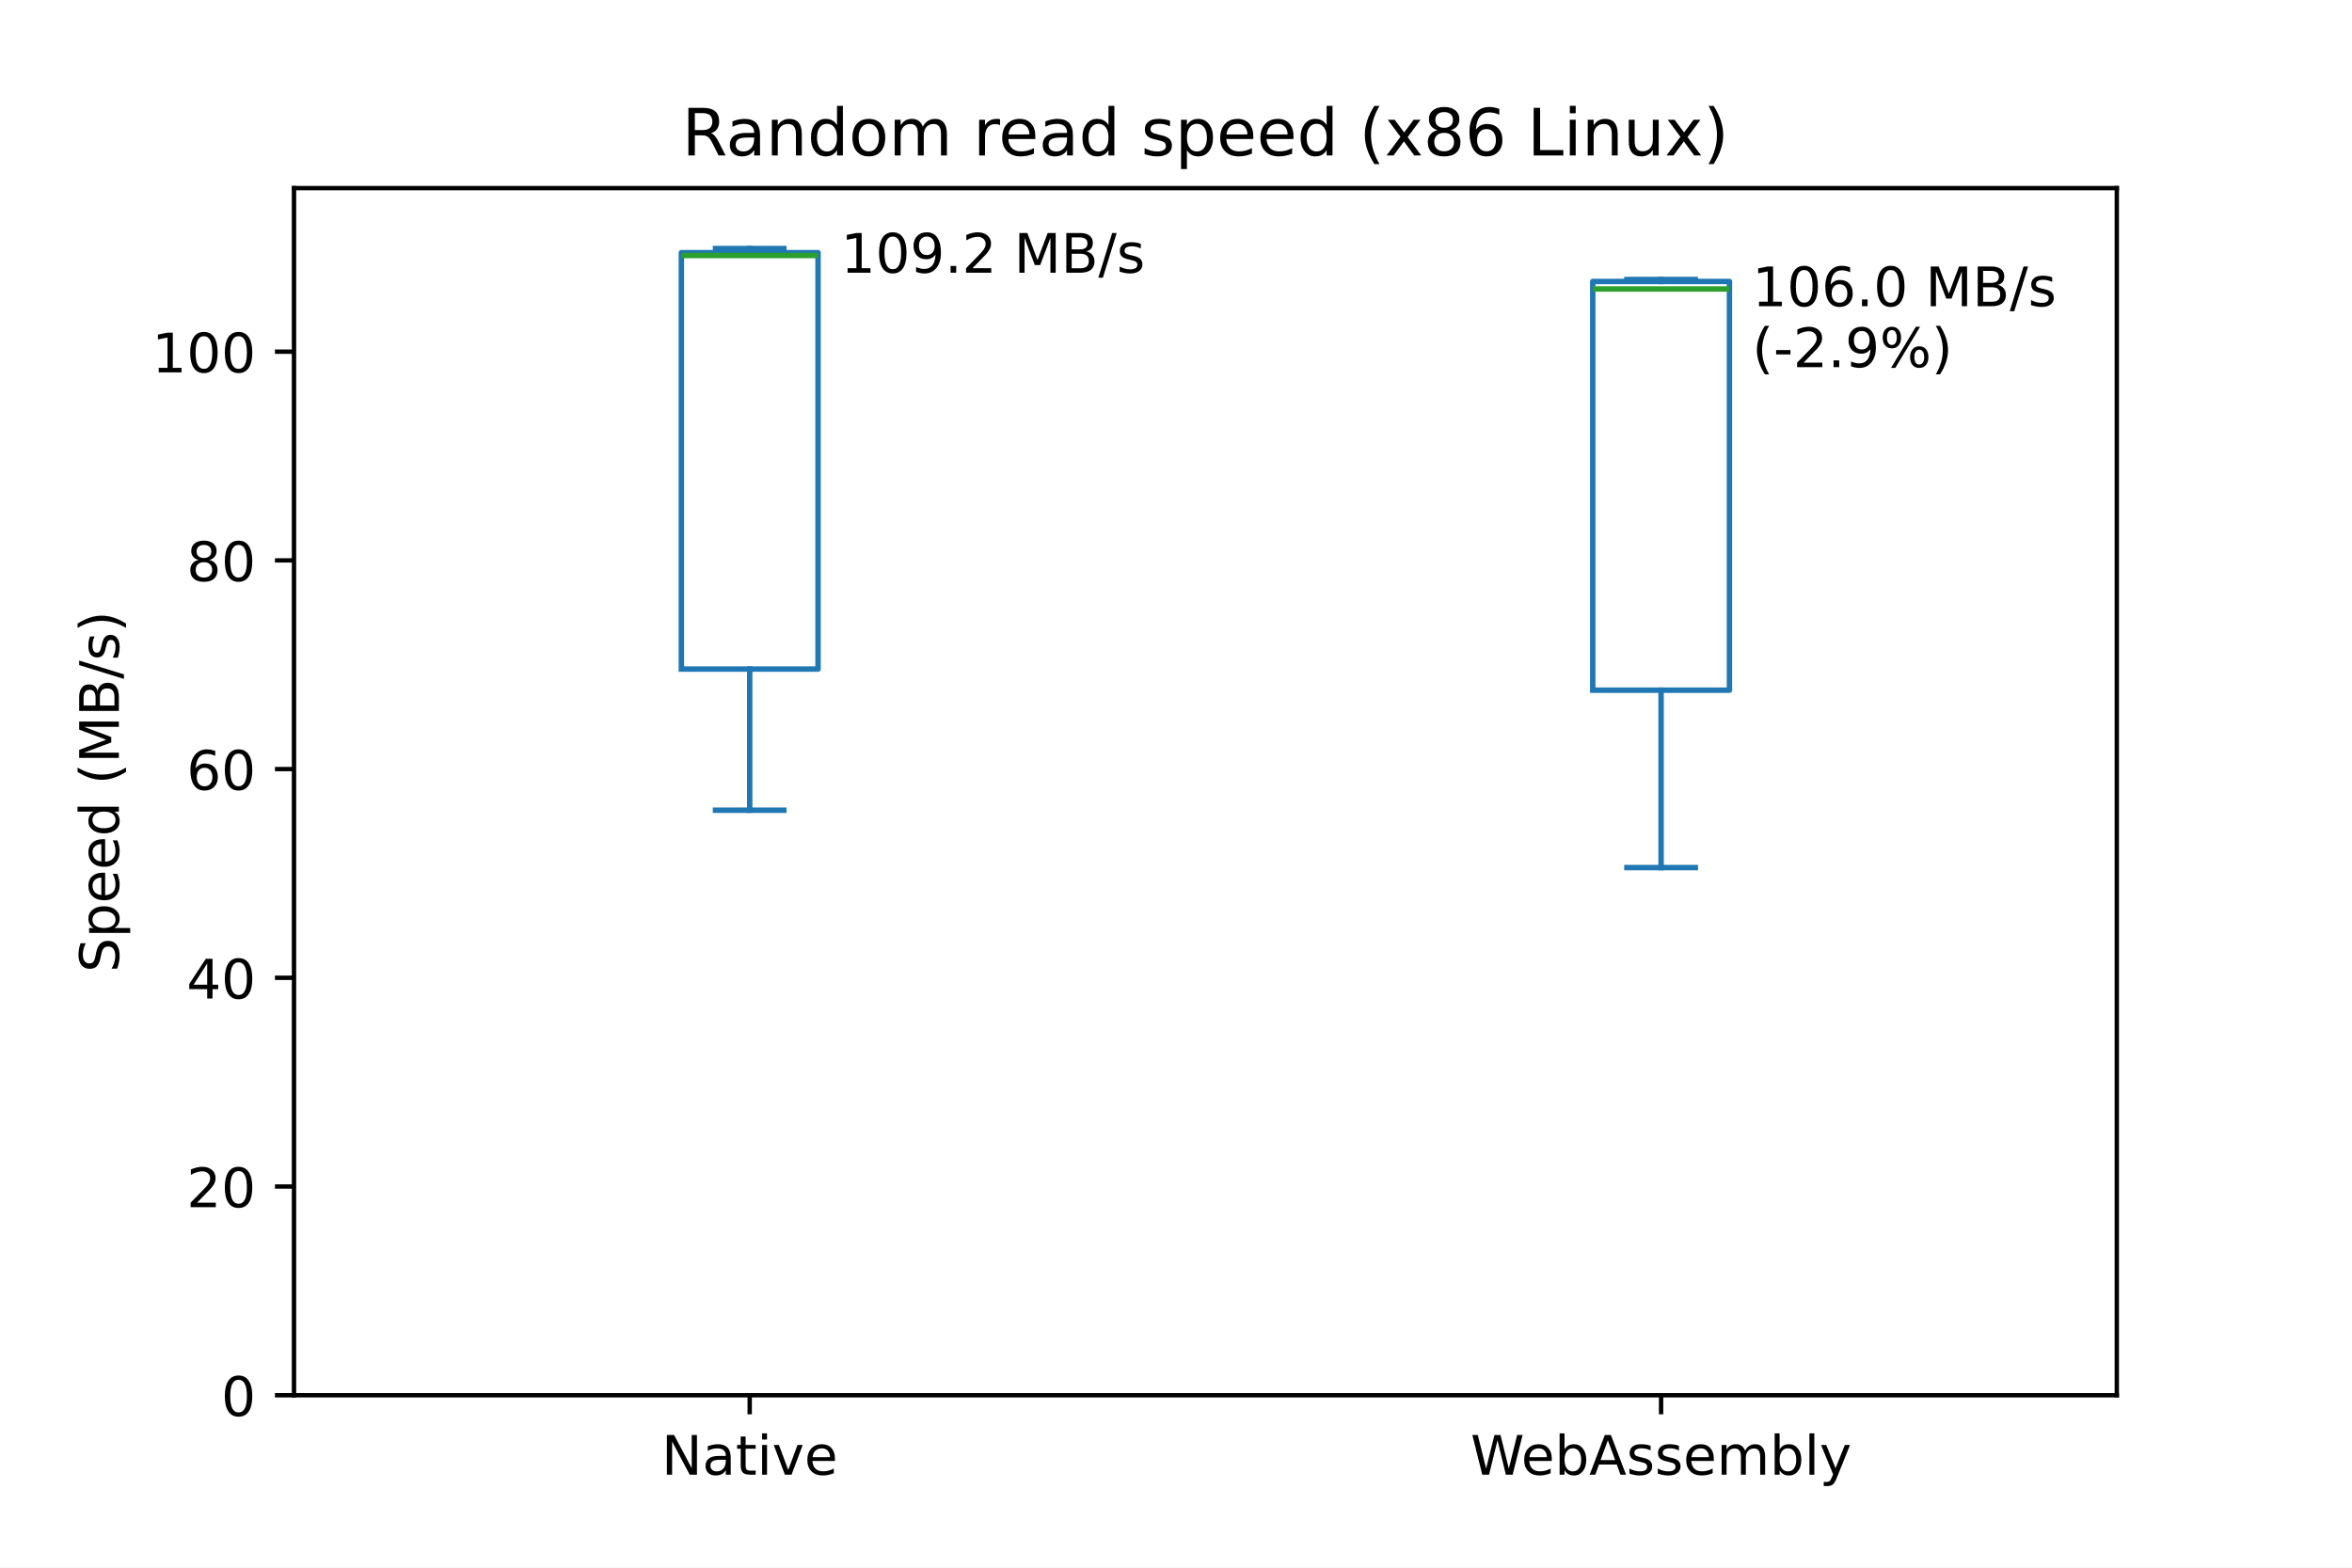
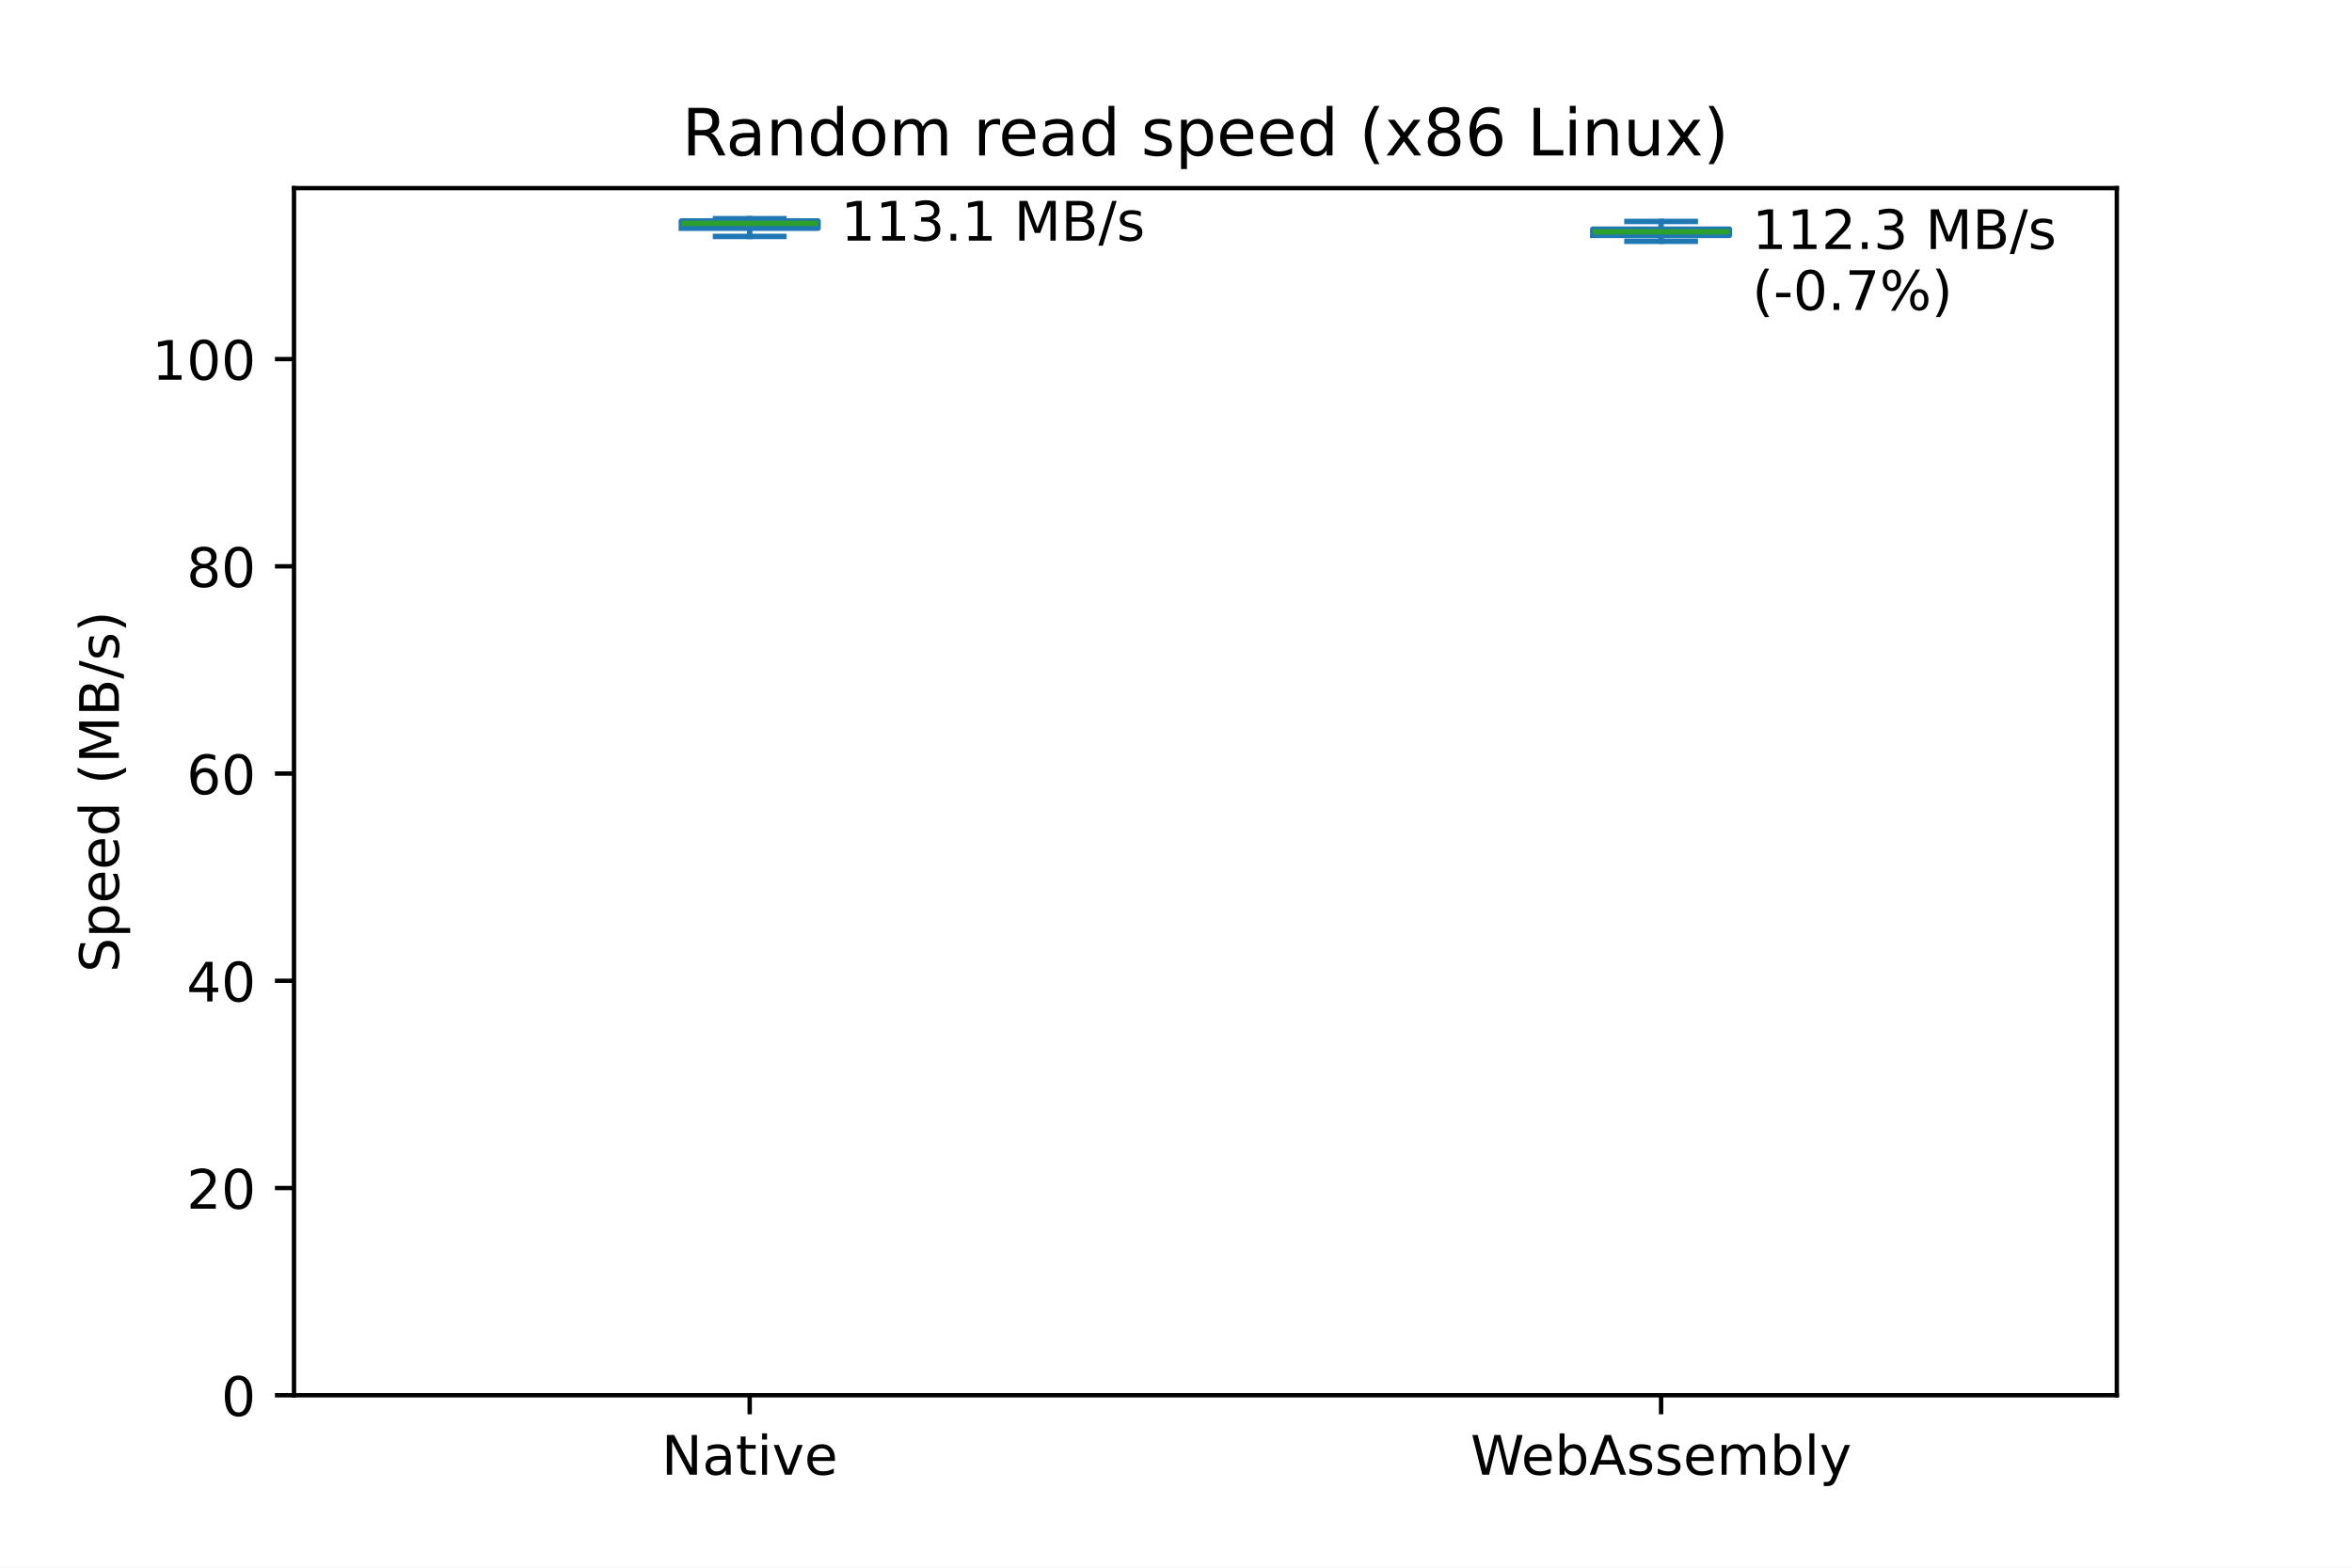
<svg xmlns="http://www.w3.org/2000/svg" xmlns:xlink="http://www.w3.org/1999/xlink" width="432pt" height="288pt" viewBox="0 0 432 288" version="1.1">
  <defs>
    <style type="text/css">*{stroke-linejoin: round; stroke-linecap: butt}</style>
  </defs>
  <g id="figure_1">
    <g id="patch_1">
      <path d="M 0 288  L 432 288  L 432 0  L 0 0  z " style="fill: #ffffff" />
    </g>
    <g id="axes_1">
      <g id="patch_2">
        <path d="M 54 256.32  L 388.8 256.32  L 388.8 34.56  L 54 34.56  z " style="fill: #ffffff" />
      </g>
      <g id="matplotlib.axis_1">
        <g id="xtick_1">
          <g id="line2d_1">
            <defs>
-               <path id="m760dda0cba" d="M 0 0  L 0 3.5  " style="stroke: #000000; stroke-width: 0.8" />
+               <path id="m612d54774b" d="M 0 0  L 0 3.5  " style="stroke: #000000; stroke-width: 0.8" />
            </defs>
            <g>
-               <use xlink:href="#m760dda0cba" x="137.7" y="256.32" style="stroke: #000000; stroke-width: 0.8" />
+               <use xlink:href="#m612d54774b" x="137.7" y="256.32" style="stroke: #000000; stroke-width: 0.8" />
            </g>
          </g>
          <g id="text_1">
            <g transform="translate(121.5102 270.9184) scale(0.1 -0.1)">
              <defs>
                <path id="DejaVuSans-4e" d="M 628 4666  L 1478 4666  L 3547 763  L 3547 4666  L 4159 4666  L 4159 0  L 3309 0  L 1241 3903  L 1241 0  L 628 0  L 628 4666  z " transform="scale(0.015625)" />
                <path id="DejaVuSans-61" d="M 2194 1759  Q 1497 1759 1228 1600  Q 959 1441 959 1056  Q 959 750 1161 570  Q 1363 391 1709 391  Q 2188 391 2477 730  Q 2766 1069 2766 1631  L 2766 1759  L 2194 1759  z M 3341 1997  L 3341 0  L 2766 0  L 2766 531  Q 2569 213 2275 61  Q 1981 -91 1556 -91  Q 1019 -91 701 211  Q 384 513 384 1019  Q 384 1609 779 1909  Q 1175 2209 1959 2209  L 2766 2209  L 2766 2266  Q 2766 2663 2505 2880  Q 2244 3097 1772 3097  Q 1472 3097 1187 3025  Q 903 2953 641 2809  L 641 3341  Q 956 3463 1253 3523  Q 1550 3584 1831 3584  Q 2591 3584 2966 3190  Q 3341 2797 3341 1997  z " transform="scale(0.015625)" />
                <path id="DejaVuSans-74" d="M 1172 4494  L 1172 3500  L 2356 3500  L 2356 3053  L 1172 3053  L 1172 1153  Q 1172 725 1289 603  Q 1406 481 1766 481  L 2356 481  L 2356 0  L 1766 0  Q 1100 0 847 248  Q 594 497 594 1153  L 594 3053  L 172 3053  L 172 3500  L 594 3500  L 594 4494  L 1172 4494  z " transform="scale(0.015625)" />
                <path id="DejaVuSans-69" d="M 603 3500  L 1178 3500  L 1178 0  L 603 0  L 603 3500  z M 603 4863  L 1178 4863  L 1178 4134  L 603 4134  L 603 4863  z " transform="scale(0.015625)" />
                <path id="DejaVuSans-76" d="M 191 3500  L 800 3500  L 1894 563  L 2988 3500  L 3597 3500  L 2284 0  L 1503 0  L 191 3500  z " transform="scale(0.015625)" />
                <path id="DejaVuSans-65" d="M 3597 1894  L 3597 1613  L 953 1613  Q 991 1019 1311 708  Q 1631 397 2203 397  Q 2534 397 2845 478  Q 3156 559 3463 722  L 3463 178  Q 3153 47 2828 -22  Q 2503 -91 2169 -91  Q 1331 -91 842 396  Q 353 884 353 1716  Q 353 2575 817 3079  Q 1281 3584 2069 3584  Q 2775 3584 3186 3129  Q 3597 2675 3597 1894  z M 3022 2063  Q 3016 2534 2758 2815  Q 2500 3097 2075 3097  Q 1594 3097 1305 2825  Q 1016 2553 972 2059  L 3022 2063  z " transform="scale(0.015625)" />
              </defs>
              <use xlink:href="#DejaVuSans-4e" />
              <use xlink:href="#DejaVuSans-61" x="74.805" />
              <use xlink:href="#DejaVuSans-74" x="136.084" />
              <use xlink:href="#DejaVuSans-69" x="175.293" />
              <use xlink:href="#DejaVuSans-76" x="203.076" />
              <use xlink:href="#DejaVuSans-65" x="262.256" />
            </g>
          </g>
        </g>
        <g id="xtick_2">
          <g id="line2d_2">
            <g>
-               <use xlink:href="#m760dda0cba" x="305.1" y="256.32" style="stroke: #000000; stroke-width: 0.8" />
+               <use xlink:href="#m612d54774b" x="305.1" y="256.32" style="stroke: #000000; stroke-width: 0.8" />
            </g>
          </g>
          <g id="text_2">
            <g transform="translate(270.1 270.9184) scale(0.1 -0.1)">
              <defs>
                <path id="DejaVuSans-57" d="M 213 4666  L 850 4666  L 1831 722  L 2809 4666  L 3519 4666  L 4500 722  L 5478 4666  L 6119 4666  L 4947 0  L 4153 0  L 3169 4050  L 2175 0  L 1381 0  L 213 4666  z " transform="scale(0.015625)" />
                <path id="DejaVuSans-62" d="M 3116 1747  Q 3116 2381 2855 2742  Q 2594 3103 2138 3103  Q 1681 3103 1420 2742  Q 1159 2381 1159 1747  Q 1159 1113 1420 752  Q 1681 391 2138 391  Q 2594 391 2855 752  Q 3116 1113 3116 1747  z M 1159 2969  Q 1341 3281 1617 3432  Q 1894 3584 2278 3584  Q 2916 3584 3314 3078  Q 3713 2572 3713 1747  Q 3713 922 3314 415  Q 2916 -91 2278 -91  Q 1894 -91 1617 61  Q 1341 213 1159 525  L 1159 0  L 581 0  L 581 4863  L 1159 4863  L 1159 2969  z " transform="scale(0.015625)" />
                <path id="DejaVuSans-41" d="M 2188 4044  L 1331 1722  L 3047 1722  L 2188 4044  z M 1831 4666  L 2547 4666  L 4325 0  L 3669 0  L 3244 1197  L 1141 1197  L 716 0  L 50 0  L 1831 4666  z " transform="scale(0.015625)" />
                <path id="DejaVuSans-73" d="M 2834 3397  L 2834 2853  Q 2591 2978 2328 3040  Q 2066 3103 1784 3103  Q 1356 3103 1142 2972  Q 928 2841 928 2578  Q 928 2378 1081 2264  Q 1234 2150 1697 2047  L 1894 2003  Q 2506 1872 2764 1633  Q 3022 1394 3022 966  Q 3022 478 2636 193  Q 2250 -91 1575 -91  Q 1294 -91 989 -36  Q 684 19 347 128  L 347 722  Q 666 556 975 473  Q 1284 391 1588 391  Q 1994 391 2212 530  Q 2431 669 2431 922  Q 2431 1156 2273 1281  Q 2116 1406 1581 1522  L 1381 1569  Q 847 1681 609 1914  Q 372 2147 372 2553  Q 372 3047 722 3315  Q 1072 3584 1716 3584  Q 2034 3584 2315 3537  Q 2597 3491 2834 3397  z " transform="scale(0.015625)" />
                <path id="DejaVuSans-6d" d="M 3328 2828  Q 3544 3216 3844 3400  Q 4144 3584 4550 3584  Q 5097 3584 5394 3201  Q 5691 2819 5691 2113  L 5691 0  L 5113 0  L 5113 2094  Q 5113 2597 4934 2840  Q 4756 3084 4391 3084  Q 3944 3084 3684 2787  Q 3425 2491 3425 1978  L 3425 0  L 2847 0  L 2847 2094  Q 2847 2600 2669 2842  Q 2491 3084 2119 3084  Q 1678 3084 1418 2786  Q 1159 2488 1159 1978  L 1159 0  L 581 0  L 581 3500  L 1159 3500  L 1159 2956  Q 1356 3278 1631 3431  Q 1906 3584 2284 3584  Q 2666 3584 2933 3390  Q 3200 3197 3328 2828  z " transform="scale(0.015625)" />
                <path id="DejaVuSans-6c" d="M 603 4863  L 1178 4863  L 1178 0  L 603 0  L 603 4863  z " transform="scale(0.015625)" />
                <path id="DejaVuSans-79" d="M 2059 -325  Q 1816 -950 1584 -1140  Q 1353 -1331 966 -1331  L 506 -1331  L 506 -850  L 844 -850  Q 1081 -850 1212 -737  Q 1344 -625 1503 -206  L 1606 56  L 191 3500  L 800 3500  L 1894 763  L 2988 3500  L 3597 3500  L 2059 -325  z " transform="scale(0.015625)" />
              </defs>
              <use xlink:href="#DejaVuSans-57" />
              <use xlink:href="#DejaVuSans-65" x="93.002" />
              <use xlink:href="#DejaVuSans-62" x="154.525" />
              <use xlink:href="#DejaVuSans-41" x="218.002" />
              <use xlink:href="#DejaVuSans-73" x="286.41" />
              <use xlink:href="#DejaVuSans-73" x="338.51" />
              <use xlink:href="#DejaVuSans-65" x="390.609" />
              <use xlink:href="#DejaVuSans-6d" x="452.133" />
              <use xlink:href="#DejaVuSans-62" x="549.545" />
              <use xlink:href="#DejaVuSans-6c" x="613.021" />
              <use xlink:href="#DejaVuSans-79" x="640.805" />
            </g>
          </g>
        </g>
      </g>
      <g id="matplotlib.axis_2">
        <g id="ytick_1">
          <g id="line2d_3">
            <defs>
-               <path id="md01a74a8cb" d="M 0 0  L -3.5 0  " style="stroke: #000000; stroke-width: 0.8" />
+               <path id="m51f0bd1e9b" d="M 0 0  L -3.5 0  " style="stroke: #000000; stroke-width: 0.8" />
            </defs>
            <g>
-               <use xlink:href="#md01a74a8cb" x="54" y="256.32" style="stroke: #000000; stroke-width: 0.8" />
+               <use xlink:href="#m51f0bd1e9b" x="54" y="256.32" style="stroke: #000000; stroke-width: 0.8" />
            </g>
          </g>
          <g id="text_3">
            <g transform="translate(40.6375 260.1192) scale(0.1 -0.1)">
              <defs>
                <path id="DejaVuSans-30" d="M 2034 4250  Q 1547 4250 1301 3770  Q 1056 3291 1056 2328  Q 1056 1369 1301 889  Q 1547 409 2034 409  Q 2525 409 2770 889  Q 3016 1369 3016 2328  Q 3016 3291 2770 3770  Q 2525 4250 2034 4250  z M 2034 4750  Q 2819 4750 3233 4129  Q 3647 3509 3647 2328  Q 3647 1150 3233 529  Q 2819 -91 2034 -91  Q 1250 -91 836 529  Q 422 1150 422 2328  Q 422 3509 836 4129  Q 1250 4750 2034 4750  z " transform="scale(0.015625)" />
              </defs>
              <use xlink:href="#DejaVuSans-30" />
            </g>
          </g>
        </g>
        <g id="ytick_2">
          <g id="line2d_4">
            <g>
-               <use xlink:href="#md01a74a8cb" x="54" y="217.976" style="stroke: #000000; stroke-width: 0.8" />
+               <use xlink:href="#m51f0bd1e9b" x="54" y="218.25" style="stroke: #000000; stroke-width: 0.8" />
            </g>
          </g>
          <g id="text_4">
-             <g transform="translate(34.275 221.7757) scale(0.1 -0.1)">
+             <g transform="translate(34.275 222.0489) scale(0.1 -0.1)">
              <defs>
                <path id="DejaVuSans-32" d="M 1228 531  L 3431 531  L 3431 0  L 469 0  L 469 531  Q 828 903 1448 1529  Q 2069 2156 2228 2338  Q 2531 2678 2651 2914  Q 2772 3150 2772 3378  Q 2772 3750 2511 3984  Q 2250 4219 1831 4219  Q 1534 4219 1204 4116  Q 875 4013 500 3803  L 500 4441  Q 881 4594 1212 4672  Q 1544 4750 1819 4750  Q 2544 4750 2975 4387  Q 3406 4025 3406 3419  Q 3406 3131 3298 2873  Q 3191 2616 2906 2266  Q 2828 2175 2409 1742  Q 1991 1309 1228 531  z " transform="scale(0.015625)" />
              </defs>
              <use xlink:href="#DejaVuSans-32" />
              <use xlink:href="#DejaVuSans-30" x="63.623" />
            </g>
          </g>
        </g>
        <g id="ytick_3">
          <g id="line2d_5">
            <g>
-               <use xlink:href="#md01a74a8cb" x="54" y="179.633" style="stroke: #000000; stroke-width: 0.8" />
+               <use xlink:href="#m51f0bd1e9b" x="54" y="180.179" style="stroke: #000000; stroke-width: 0.8" />
            </g>
          </g>
          <g id="text_5">
-             <g transform="translate(34.275 183.4322) scale(0.1 -0.1)">
+             <g transform="translate(34.275 183.9786) scale(0.1 -0.1)">
              <defs>
                <path id="DejaVuSans-34" d="M 2419 4116  L 825 1625  L 2419 1625  L 2419 4116  z M 2253 4666  L 3047 4666  L 3047 1625  L 3713 1625  L 3713 1100  L 3047 1100  L 3047 0  L 2419 0  L 2419 1100  L 313 1100  L 313 1709  L 2253 4666  z " transform="scale(0.015625)" />
              </defs>
              <use xlink:href="#DejaVuSans-34" />
              <use xlink:href="#DejaVuSans-30" x="63.623" />
            </g>
          </g>
        </g>
        <g id="ytick_4">
          <g id="line2d_6">
            <g>
-               <use xlink:href="#md01a74a8cb" x="54" y="141.289" style="stroke: #000000; stroke-width: 0.8" />
+               <use xlink:href="#m51f0bd1e9b" x="54" y="142.109" style="stroke: #000000; stroke-width: 0.8" />
            </g>
          </g>
          <g id="text_6">
-             <g transform="translate(34.275 145.0886) scale(0.1 -0.1)">
+             <g transform="translate(34.275 145.9082) scale(0.1 -0.1)">
              <defs>
                <path id="DejaVuSans-36" d="M 2113 2584  Q 1688 2584 1439 2293  Q 1191 2003 1191 1497  Q 1191 994 1439 701  Q 1688 409 2113 409  Q 2538 409 2786 701  Q 3034 994 3034 1497  Q 3034 2003 2786 2293  Q 2538 2584 2113 2584  z M 3366 4563  L 3366 3988  Q 3128 4100 2886 4159  Q 2644 4219 2406 4219  Q 1781 4219 1451 3797  Q 1122 3375 1075 2522  Q 1259 2794 1537 2939  Q 1816 3084 2150 3084  Q 2853 3084 3261 2657  Q 3669 2231 3669 1497  Q 3669 778 3244 343  Q 2819 -91 2113 -91  Q 1303 -91 875 529  Q 447 1150 447 2328  Q 447 3434 972 4092  Q 1497 4750 2381 4750  Q 2619 4750 2861 4703  Q 3103 4656 3366 4563  z " transform="scale(0.015625)" />
              </defs>
              <use xlink:href="#DejaVuSans-36" />
              <use xlink:href="#DejaVuSans-30" x="63.623" />
            </g>
          </g>
        </g>
        <g id="ytick_5">
          <g id="line2d_7">
            <g>
-               <use xlink:href="#md01a74a8cb" x="54" y="102.946" style="stroke: #000000; stroke-width: 0.8" />
+               <use xlink:href="#m51f0bd1e9b" x="54" y="104.039" style="stroke: #000000; stroke-width: 0.8" />
            </g>
          </g>
          <g id="text_7">
-             <g transform="translate(34.275 106.7451) scale(0.1 -0.1)">
+             <g transform="translate(34.275 107.8379) scale(0.1 -0.1)">
              <defs>
                <path id="DejaVuSans-38" d="M 2034 2216  Q 1584 2216 1326 1975  Q 1069 1734 1069 1313  Q 1069 891 1326 650  Q 1584 409 2034 409  Q 2484 409 2743 651  Q 3003 894 3003 1313  Q 3003 1734 2745 1975  Q 2488 2216 2034 2216  z M 1403 2484  Q 997 2584 770 2862  Q 544 3141 544 3541  Q 544 4100 942 4425  Q 1341 4750 2034 4750  Q 2731 4750 3128 4425  Q 3525 4100 3525 3541  Q 3525 3141 3298 2862  Q 3072 2584 2669 2484  Q 3125 2378 3379 2068  Q 3634 1759 3634 1313  Q 3634 634 3220 271  Q 2806 -91 2034 -91  Q 1263 -91 848 271  Q 434 634 434 1313  Q 434 1759 690 2068  Q 947 2378 1403 2484  z M 1172 3481  Q 1172 3119 1398 2916  Q 1625 2713 2034 2713  Q 2441 2713 2670 2916  Q 2900 3119 2900 3481  Q 2900 3844 2670 4047  Q 2441 4250 2034 4250  Q 1625 4250 1398 4047  Q 1172 3844 1172 3481  z " transform="scale(0.015625)" />
              </defs>
              <use xlink:href="#DejaVuSans-38" />
              <use xlink:href="#DejaVuSans-30" x="63.623" />
            </g>
          </g>
        </g>
        <g id="ytick_6">
          <g id="line2d_8">
            <g>
-               <use xlink:href="#md01a74a8cb" x="54" y="64.602" style="stroke: #000000; stroke-width: 0.8" />
+               <use xlink:href="#m51f0bd1e9b" x="54" y="65.968" style="stroke: #000000; stroke-width: 0.8" />
            </g>
          </g>
          <g id="text_8">
-             <g transform="translate(27.9125 68.40156) scale(0.1 -0.1)">
+             <g transform="translate(27.9125 69.76755) scale(0.1 -0.1)">
              <defs>
                <path id="DejaVuSans-31" d="M 794 531  L 1825 531  L 1825 4091  L 703 3866  L 703 4441  L 1819 4666  L 2450 4666  L 2450 531  L 3481 531  L 3481 0  L 794 0  L 794 531  z " transform="scale(0.015625)" />
              </defs>
              <use xlink:href="#DejaVuSans-31" />
              <use xlink:href="#DejaVuSans-30" x="63.623" />
              <use xlink:href="#DejaVuSans-30" x="127.246" />
            </g>
          </g>
        </g>
        <g id="text_9">
          <g transform="translate(21.83281 178.64) rotate(-90) scale(0.1 -0.1)">
            <defs>
              <path id="DejaVuSans-53" d="M 3425 4513  L 3425 3897  Q 3066 4069 2747 4153  Q 2428 4238 2131 4238  Q 1616 4238 1336 4038  Q 1056 3838 1056 3469  Q 1056 3159 1242 3001  Q 1428 2844 1947 2747  L 2328 2669  Q 3034 2534 3370 2195  Q 3706 1856 3706 1288  Q 3706 609 3251 259  Q 2797 -91 1919 -91  Q 1588 -91 1214 -16  Q 841 59 441 206  L 441 856  Q 825 641 1194 531  Q 1563 422 1919 422  Q 2459 422 2753 634  Q 3047 847 3047 1241  Q 3047 1584 2836 1778  Q 2625 1972 2144 2069  L 1759 2144  Q 1053 2284 737 2584  Q 422 2884 422 3419  Q 422 4038 858 4394  Q 1294 4750 2059 4750  Q 2388 4750 2728 4690  Q 3069 4631 3425 4513  z " transform="scale(0.015625)" />
              <path id="DejaVuSans-70" d="M 1159 525  L 1159 -1331  L 581 -1331  L 581 3500  L 1159 3500  L 1159 2969  Q 1341 3281 1617 3432  Q 1894 3584 2278 3584  Q 2916 3584 3314 3078  Q 3713 2572 3713 1747  Q 3713 922 3314 415  Q 2916 -91 2278 -91  Q 1894 -91 1617 61  Q 1341 213 1159 525  z M 3116 1747  Q 3116 2381 2855 2742  Q 2594 3103 2138 3103  Q 1681 3103 1420 2742  Q 1159 2381 1159 1747  Q 1159 1113 1420 752  Q 1681 391 2138 391  Q 2594 391 2855 752  Q 3116 1113 3116 1747  z " transform="scale(0.015625)" />
              <path id="DejaVuSans-64" d="M 2906 2969  L 2906 4863  L 3481 4863  L 3481 0  L 2906 0  L 2906 525  Q 2725 213 2448 61  Q 2172 -91 1784 -91  Q 1150 -91 751 415  Q 353 922 353 1747  Q 353 2572 751 3078  Q 1150 3584 1784 3584  Q 2172 3584 2448 3432  Q 2725 3281 2906 2969  z M 947 1747  Q 947 1113 1208 752  Q 1469 391 1925 391  Q 2381 391 2643 752  Q 2906 1113 2906 1747  Q 2906 2381 2643 2742  Q 2381 3103 1925 3103  Q 1469 3103 1208 2742  Q 947 2381 947 1747  z " transform="scale(0.015625)" />
              <path id="DejaVuSans-20" transform="scale(0.015625)" />
              <path id="DejaVuSans-28" d="M 1984 4856  Q 1566 4138 1362 3434  Q 1159 2731 1159 2009  Q 1159 1288 1364 580  Q 1569 -128 1984 -844  L 1484 -844  Q 1016 -109 783 600  Q 550 1309 550 2009  Q 550 2706 781 3412  Q 1013 4119 1484 4856  L 1984 4856  z " transform="scale(0.015625)" />
              <path id="DejaVuSans-4d" d="M 628 4666  L 1569 4666  L 2759 1491  L 3956 4666  L 4897 4666  L 4897 0  L 4281 0  L 4281 4097  L 3078 897  L 2444 897  L 1241 4097  L 1241 0  L 628 0  L 628 4666  z " transform="scale(0.015625)" />
              <path id="DejaVuSans-42" d="M 1259 2228  L 1259 519  L 2272 519  Q 2781 519 3026 730  Q 3272 941 3272 1375  Q 3272 1813 3026 2020  Q 2781 2228 2272 2228  L 1259 2228  z M 1259 4147  L 1259 2741  L 2194 2741  Q 2656 2741 2882 2914  Q 3109 3088 3109 3444  Q 3109 3797 2882 3972  Q 2656 4147 2194 4147  L 1259 4147  z M 628 4666  L 2241 4666  Q 2963 4666 3353 4366  Q 3744 4066 3744 3513  Q 3744 3084 3544 2831  Q 3344 2578 2956 2516  Q 3422 2416 3680 2098  Q 3938 1781 3938 1306  Q 3938 681 3513 340  Q 3088 0 2303 0  L 628 0  L 628 4666  z " transform="scale(0.015625)" />
              <path id="DejaVuSans-2f" d="M 1625 4666  L 2156 4666  L 531 -594  L 0 -594  L 1625 4666  z " transform="scale(0.015625)" />
              <path id="DejaVuSans-29" d="M 513 4856  L 1013 4856  Q 1481 4119 1714 3412  Q 1947 2706 1947 2009  Q 1947 1309 1714 600  Q 1481 -109 1013 -844  L 513 -844  Q 928 -128 1133 580  Q 1338 1288 1338 2009  Q 1338 2731 1133 3434  Q 928 4138 513 4856  z " transform="scale(0.015625)" />
            </defs>
            <use xlink:href="#DejaVuSans-53" />
            <use xlink:href="#DejaVuSans-70" x="63.477" />
            <use xlink:href="#DejaVuSans-65" x="126.953" />
            <use xlink:href="#DejaVuSans-65" x="188.477" />
            <use xlink:href="#DejaVuSans-64" x="250" />
            <use xlink:href="#DejaVuSans-20" x="313.477" />
            <use xlink:href="#DejaVuSans-28" x="345.264" />
            <use xlink:href="#DejaVuSans-4d" x="384.277" />
            <use xlink:href="#DejaVuSans-42" x="470.557" />
            <use xlink:href="#DejaVuSans-2f" x="539.16" />
            <use xlink:href="#DejaVuSans-73" x="572.852" />
            <use xlink:href="#DejaVuSans-29" x="624.951" />
          </g>
        </g>
      </g>
      <g id="line2d_9">
-         <path d="M 125.145 122.909  L 150.255 122.909  L 150.255 46.415  L 125.145 46.415  L 125.145 122.909  " clip-path="url(#p200728d9da)" style="fill: none; stroke: #1f77b4; stroke-linecap: square" />
+         <path d="M 125.145 41.932  L 150.255 41.932  L 150.255 40.595  L 125.145 40.595  L 125.145 41.932  " clip-path="url(#p3f14654f9a)" style="fill: none; stroke: #1f77b4; stroke-linecap: square" />
      </g>
      <g id="line2d_10">
-         <path d="M 137.7 122.909  L 137.7 148.841  " clip-path="url(#p200728d9da)" style="fill: none; stroke: #1f77b4; stroke-linecap: square" />
+         <path d="M 137.7 41.932  L 137.7 43.437  " clip-path="url(#p3f14654f9a)" style="fill: none; stroke: #1f77b4; stroke-linecap: square" />
      </g>
      <g id="line2d_11">
-         <path d="M 137.7 46.415  L 137.7 45.655  " clip-path="url(#p200728d9da)" style="fill: none; stroke: #1f77b4; stroke-linecap: square" />
+         <path d="M 137.7 40.595  L 137.7 40.176  " clip-path="url(#p3f14654f9a)" style="fill: none; stroke: #1f77b4; stroke-linecap: square" />
      </g>
      <g id="line2d_12">
-         <path d="M 131.423 148.841  L 143.977 148.841  " clip-path="url(#p200728d9da)" style="fill: none; stroke: #1f77b4; stroke-linecap: square" />
+         <path d="M 131.423 43.437  L 143.977 43.437  " clip-path="url(#p3f14654f9a)" style="fill: none; stroke: #1f77b4; stroke-linecap: square" />
      </g>
      <g id="line2d_13">
-         <path d="M 131.423 45.655  L 143.977 45.655  " clip-path="url(#p200728d9da)" style="fill: none; stroke: #1f77b4; stroke-linecap: square" />
+         <path d="M 131.423 40.176  L 143.977 40.176  " clip-path="url(#p3f14654f9a)" style="fill: none; stroke: #1f77b4; stroke-linecap: square" />
      </g>
      <g id="line2d_14" />
      <g id="line2d_15">
-         <path d="M 292.545 126.794  L 317.655 126.794  L 317.655 51.705  L 292.545 51.705  L 292.545 126.794  " clip-path="url(#p200728d9da)" style="fill: none; stroke: #1f77b4; stroke-linecap: square" />
+         <path d="M 292.545 43.241  L 317.655 43.241  L 317.655 42.095  L 292.545 42.095  L 292.545 43.241  " clip-path="url(#p3f14654f9a)" style="fill: none; stroke: #1f77b4; stroke-linecap: square" />
      </g>
      <g id="line2d_16">
-         <path d="M 305.1 126.794  L 305.1 159.387  " clip-path="url(#p200728d9da)" style="fill: none; stroke: #1f77b4; stroke-linecap: square" />
+         <path d="M 305.1 43.241  L 305.1 44.32  " clip-path="url(#p3f14654f9a)" style="fill: none; stroke: #1f77b4; stroke-linecap: square" />
      </g>
      <g id="line2d_17">
-         <path d="M 305.1 51.705  L 305.1 51.349  " clip-path="url(#p200728d9da)" style="fill: none; stroke: #1f77b4; stroke-linecap: square" />
+         <path d="M 305.1 42.095  L 305.1 40.679  " clip-path="url(#p3f14654f9a)" style="fill: none; stroke: #1f77b4; stroke-linecap: square" />
      </g>
      <g id="line2d_18">
-         <path d="M 298.822 159.387  L 311.377 159.387  " clip-path="url(#p200728d9da)" style="fill: none; stroke: #1f77b4; stroke-linecap: square" />
+         <path d="M 298.822 44.32  L 311.377 44.32  " clip-path="url(#p3f14654f9a)" style="fill: none; stroke: #1f77b4; stroke-linecap: square" />
      </g>
      <g id="line2d_19">
-         <path d="M 298.822 51.349  L 311.377 51.349  " clip-path="url(#p200728d9da)" style="fill: none; stroke: #1f77b4; stroke-linecap: square" />
+         <path d="M 298.822 40.679  L 311.377 40.679  " clip-path="url(#p3f14654f9a)" style="fill: none; stroke: #1f77b4; stroke-linecap: square" />
      </g>
      <g id="line2d_20" />
      <g id="line2d_21">
-         <path d="M 125.145 46.934  L 150.255 46.934  " clip-path="url(#p200728d9da)" style="fill: none; stroke: #2ca02c" />
+         <path d="M 125.145 41.039  L 150.255 41.039  " clip-path="url(#p3f14654f9a)" style="fill: none; stroke: #2ca02c" />
      </g>
      <g id="line2d_22">
-         <path d="M 292.545 53.087  L 317.655 53.087  " clip-path="url(#p200728d9da)" style="fill: none; stroke: #2ca02c" />
+         <path d="M 292.545 42.579  L 317.655 42.579  " clip-path="url(#p3f14654f9a)" style="fill: none; stroke: #2ca02c" />
      </g>
      <g id="patch_3">
        <path d="M 54 256.32  L 54 34.56  " style="fill: none; stroke: #000000; stroke-width: 0.8; stroke-linejoin: miter; stroke-linecap: square" />
      </g>
      <g id="patch_4">
        <path d="M 388.8 256.32  L 388.8 34.56  " style="fill: none; stroke: #000000; stroke-width: 0.8; stroke-linejoin: miter; stroke-linecap: square" />
      </g>
      <g id="patch_5">
        <path d="M 54 256.32  L 388.8 256.32  " style="fill: none; stroke: #000000; stroke-width: 0.8; stroke-linejoin: miter; stroke-linecap: square" />
      </g>
      <g id="patch_6">
        <path d="M 54 34.56  L 388.8 34.56  " style="fill: none; stroke: #000000; stroke-width: 0.8; stroke-linejoin: miter; stroke-linecap: square" />
      </g>
      <g id="text_10">
-         <g transform="translate(154.44 50.09727) scale(0.1 -0.1)">
+         <g transform="translate(154.44 44.20246) scale(0.1 -0.1)">
          <defs>
-             <path id="DejaVuSans-39" d="M 703 97  L 703 672  Q 941 559 1184 500  Q 1428 441 1663 441  Q 2288 441 2617 861  Q 2947 1281 2994 2138  Q 2813 1869 2534 1725  Q 2256 1581 1919 1581  Q 1219 1581 811 2004  Q 403 2428 403 3163  Q 403 3881 828 4315  Q 1253 4750 1959 4750  Q 2769 4750 3195 4129  Q 3622 3509 3622 2328  Q 3622 1225 3098 567  Q 2575 -91 1691 -91  Q 1453 -91 1209 -44  Q 966 3 703 97  z M 1959 2075  Q 2384 2075 2632 2365  Q 2881 2656 2881 3163  Q 2881 3666 2632 3958  Q 2384 4250 1959 4250  Q 1534 4250 1286 3958  Q 1038 3666 1038 3163  Q 1038 2656 1286 2365  Q 1534 2075 1959 2075  z " transform="scale(0.015625)" />
+             <path id="DejaVuSans-33" d="M 2597 2516  Q 3050 2419 3304 2112  Q 3559 1806 3559 1356  Q 3559 666 3084 287  Q 2609 -91 1734 -91  Q 1441 -91 1130 -33  Q 819 25 488 141  L 488 750  Q 750 597 1062 519  Q 1375 441 1716 441  Q 2309 441 2620 675  Q 2931 909 2931 1356  Q 2931 1769 2642 2001  Q 2353 2234 1838 2234  L 1294 2234  L 1294 2753  L 1863 2753  Q 2328 2753 2575 2939  Q 2822 3125 2822 3475  Q 2822 3834 2567 4026  Q 2313 4219 1838 4219  Q 1578 4219 1281 4162  Q 984 4106 628 3988  L 628 4550  Q 988 4650 1302 4700  Q 1616 4750 1894 4750  Q 2613 4750 3031 4423  Q 3450 4097 3450 3541  Q 3450 3153 3228 2886  Q 3006 2619 2597 2516  z " transform="scale(0.015625)" />
            <path id="DejaVuSans-2e" d="M 684 794  L 1344 794  L 1344 0  L 684 0  L 684 794  z " transform="scale(0.015625)" />
          </defs>
          <use xlink:href="#DejaVuSans-31" />
-           <use xlink:href="#DejaVuSans-30" x="63.623" />
-           <use xlink:href="#DejaVuSans-39" x="127.246" />
+           <use xlink:href="#DejaVuSans-31" x="63.623" />
+           <use xlink:href="#DejaVuSans-33" x="127.246" />
          <use xlink:href="#DejaVuSans-2e" x="190.869" />
-           <use xlink:href="#DejaVuSans-32" x="222.656" />
+           <use xlink:href="#DejaVuSans-31" x="222.656" />
          <use xlink:href="#DejaVuSans-20" x="286.279" />
          <use xlink:href="#DejaVuSans-4d" x="318.066" />
          <use xlink:href="#DejaVuSans-42" x="404.346" />
          <use xlink:href="#DejaVuSans-2f" x="472.949" />
          <use xlink:href="#DejaVuSans-73" x="506.641" />
        </g>
      </g>
      <g id="text_11">
-         <g transform="translate(321.84 56.25005) scale(0.1 -0.1)">
+         <g transform="translate(321.84 45.74206) scale(0.1 -0.1)">
          <use xlink:href="#DejaVuSans-31" />
-           <use xlink:href="#DejaVuSans-30" x="63.623" />
-           <use xlink:href="#DejaVuSans-36" x="127.246" />
+           <use xlink:href="#DejaVuSans-31" x="63.623" />
+           <use xlink:href="#DejaVuSans-32" x="127.246" />
          <use xlink:href="#DejaVuSans-2e" x="190.869" />
-           <use xlink:href="#DejaVuSans-30" x="222.656" />
+           <use xlink:href="#DejaVuSans-33" x="222.656" />
          <use xlink:href="#DejaVuSans-20" x="286.279" />
          <use xlink:href="#DejaVuSans-4d" x="318.066" />
          <use xlink:href="#DejaVuSans-42" x="404.346" />
          <use xlink:href="#DejaVuSans-2f" x="472.949" />
          <use xlink:href="#DejaVuSans-73" x="506.641" />
        </g>
-         <g transform="translate(321.84 67.44786) scale(0.1 -0.1)">
+         <g transform="translate(321.84 56.93987) scale(0.1 -0.1)">
          <defs>
            <path id="DejaVuSans-2d" d="M 313 2009  L 1997 2009  L 1997 1497  L 313 1497  L 313 2009  z " transform="scale(0.015625)" />
+             <path id="DejaVuSans-37" d="M 525 4666  L 3525 4666  L 3525 4397  L 1831 0  L 1172 0  L 2766 4134  L 525 4134  L 525 4666  z " transform="scale(0.015625)" />
            <path id="DejaVuSans-25" d="M 4653 2053  Q 4381 2053 4226 1822  Q 4072 1591 4072 1178  Q 4072 772 4226 539  Q 4381 306 4653 306  Q 4919 306 5073 539  Q 5228 772 5228 1178  Q 5228 1588 5073 1820  Q 4919 2053 4653 2053  z M 4653 2450  Q 5147 2450 5437 2106  Q 5728 1763 5728 1178  Q 5728 594 5436 251  Q 5144 -91 4653 -91  Q 4153 -91 3862 251  Q 3572 594 3572 1178  Q 3572 1766 3864 2108  Q 4156 2450 4653 2450  z M 1428 4353  Q 1159 4353 1004 4120  Q 850 3888 850 3481  Q 850 3069 1003 2837  Q 1156 2606 1428 2606  Q 1700 2606 1854 2837  Q 2009 3069 2009 3481  Q 2009 3884 1853 4118  Q 1697 4353 1428 4353  z M 4250 4750  L 4750 4750  L 1831 -91  L 1331 -91  L 4250 4750  z M 1428 4750  Q 1922 4750 2215 4408  Q 2509 4066 2509 3481  Q 2509 2891 2217 2550  Q 1925 2209 1428 2209  Q 931 2209 642 2551  Q 353 2894 353 3481  Q 353 4063 643 4406  Q 934 4750 1428 4750  z " transform="scale(0.015625)" />
          </defs>
          <use xlink:href="#DejaVuSans-28" />
          <use xlink:href="#DejaVuSans-2d" x="39.014" />
-           <use xlink:href="#DejaVuSans-32" x="75.098" />
+           <use xlink:href="#DejaVuSans-30" x="75.098" />
          <use xlink:href="#DejaVuSans-2e" x="138.721" />
-           <use xlink:href="#DejaVuSans-39" x="170.508" />
+           <use xlink:href="#DejaVuSans-37" x="170.508" />
          <use xlink:href="#DejaVuSans-25" x="234.131" />
          <use xlink:href="#DejaVuSans-29" x="329.15" />
        </g>
      </g>
      <g id="text_12">
        <g transform="translate(125.2631 28.56) scale(0.12 -0.12)">
          <defs>
            <path id="DejaVuSans-52" d="M 2841 2188  Q 3044 2119 3236 1894  Q 3428 1669 3622 1275  L 4263 0  L 3584 0  L 2988 1197  Q 2756 1666 2539 1819  Q 2322 1972 1947 1972  L 1259 1972  L 1259 0  L 628 0  L 628 4666  L 2053 4666  Q 2853 4666 3247 4331  Q 3641 3997 3641 3322  Q 3641 2881 3436 2590  Q 3231 2300 2841 2188  z M 1259 4147  L 1259 2491  L 2053 2491  Q 2509 2491 2742 2702  Q 2975 2913 2975 3322  Q 2975 3731 2742 3939  Q 2509 4147 2053 4147  L 1259 4147  z " transform="scale(0.015625)" />
            <path id="DejaVuSans-6e" d="M 3513 2113  L 3513 0  L 2938 0  L 2938 2094  Q 2938 2591 2744 2837  Q 2550 3084 2163 3084  Q 1697 3084 1428 2787  Q 1159 2491 1159 1978  L 1159 0  L 581 0  L 581 3500  L 1159 3500  L 1159 2956  Q 1366 3272 1645 3428  Q 1925 3584 2291 3584  Q 2894 3584 3203 3211  Q 3513 2838 3513 2113  z " transform="scale(0.015625)" />
            <path id="DejaVuSans-6f" d="M 1959 3097  Q 1497 3097 1228 2736  Q 959 2375 959 1747  Q 959 1119 1226 758  Q 1494 397 1959 397  Q 2419 397 2687 759  Q 2956 1122 2956 1747  Q 2956 2369 2687 2733  Q 2419 3097 1959 3097  z M 1959 3584  Q 2709 3584 3137 3096  Q 3566 2609 3566 1747  Q 3566 888 3137 398  Q 2709 -91 1959 -91  Q 1206 -91 779 398  Q 353 888 353 1747  Q 353 2609 779 3096  Q 1206 3584 1959 3584  z " transform="scale(0.015625)" />
            <path id="DejaVuSans-72" d="M 2631 2963  Q 2534 3019 2420 3045  Q 2306 3072 2169 3072  Q 1681 3072 1420 2755  Q 1159 2438 1159 1844  L 1159 0  L 581 0  L 581 3500  L 1159 3500  L 1159 2956  Q 1341 3275 1631 3429  Q 1922 3584 2338 3584  Q 2397 3584 2469 3576  Q 2541 3569 2628 3553  L 2631 2963  z " transform="scale(0.015625)" />
            <path id="DejaVuSans-78" d="M 3513 3500  L 2247 1797  L 3578 0  L 2900 0  L 1881 1375  L 863 0  L 184 0  L 1544 1831  L 300 3500  L 978 3500  L 1906 2253  L 2834 3500  L 3513 3500  z " transform="scale(0.015625)" />
            <path id="DejaVuSans-4c" d="M 628 4666  L 1259 4666  L 1259 531  L 3531 531  L 3531 0  L 628 0  L 628 4666  z " transform="scale(0.015625)" />
            <path id="DejaVuSans-75" d="M 544 1381  L 544 3500  L 1119 3500  L 1119 1403  Q 1119 906 1312 657  Q 1506 409 1894 409  Q 2359 409 2629 706  Q 2900 1003 2900 1516  L 2900 3500  L 3475 3500  L 3475 0  L 2900 0  L 2900 538  Q 2691 219 2414 64  Q 2138 -91 1772 -91  Q 1169 -91 856 284  Q 544 659 544 1381  z M 1991 3584  L 1991 3584  z " transform="scale(0.015625)" />
          </defs>
          <use xlink:href="#DejaVuSans-52" />
          <use xlink:href="#DejaVuSans-61" x="67.232" />
          <use xlink:href="#DejaVuSans-6e" x="128.512" />
          <use xlink:href="#DejaVuSans-64" x="191.891" />
          <use xlink:href="#DejaVuSans-6f" x="255.367" />
          <use xlink:href="#DejaVuSans-6d" x="316.549" />
          <use xlink:href="#DejaVuSans-20" x="413.961" />
          <use xlink:href="#DejaVuSans-72" x="445.748" />
          <use xlink:href="#DejaVuSans-65" x="484.611" />
          <use xlink:href="#DejaVuSans-61" x="546.135" />
          <use xlink:href="#DejaVuSans-64" x="607.414" />
          <use xlink:href="#DejaVuSans-20" x="670.891" />
          <use xlink:href="#DejaVuSans-73" x="702.678" />
          <use xlink:href="#DejaVuSans-70" x="754.777" />
          <use xlink:href="#DejaVuSans-65" x="818.254" />
          <use xlink:href="#DejaVuSans-65" x="879.777" />
          <use xlink:href="#DejaVuSans-64" x="941.301" />
          <use xlink:href="#DejaVuSans-20" x="1004.777" />
          <use xlink:href="#DejaVuSans-28" x="1036.564" />
          <use xlink:href="#DejaVuSans-78" x="1075.578" />
          <use xlink:href="#DejaVuSans-38" x="1134.758" />
          <use xlink:href="#DejaVuSans-36" x="1198.381" />
          <use xlink:href="#DejaVuSans-20" x="1262.004" />
          <use xlink:href="#DejaVuSans-4c" x="1293.791" />
          <use xlink:href="#DejaVuSans-69" x="1349.504" />
          <use xlink:href="#DejaVuSans-6e" x="1377.287" />
          <use xlink:href="#DejaVuSans-75" x="1440.666" />
          <use xlink:href="#DejaVuSans-78" x="1504.045" />
          <use xlink:href="#DejaVuSans-29" x="1563.225" />
        </g>
      </g>
    </g>
  </g>
  <defs>
-     <clipPath id="p200728d9da">
+     <clipPath id="p3f14654f9a">
      <rect x="54" y="34.56" width="334.8" height="221.76" />
    </clipPath>
  </defs>
</svg>
